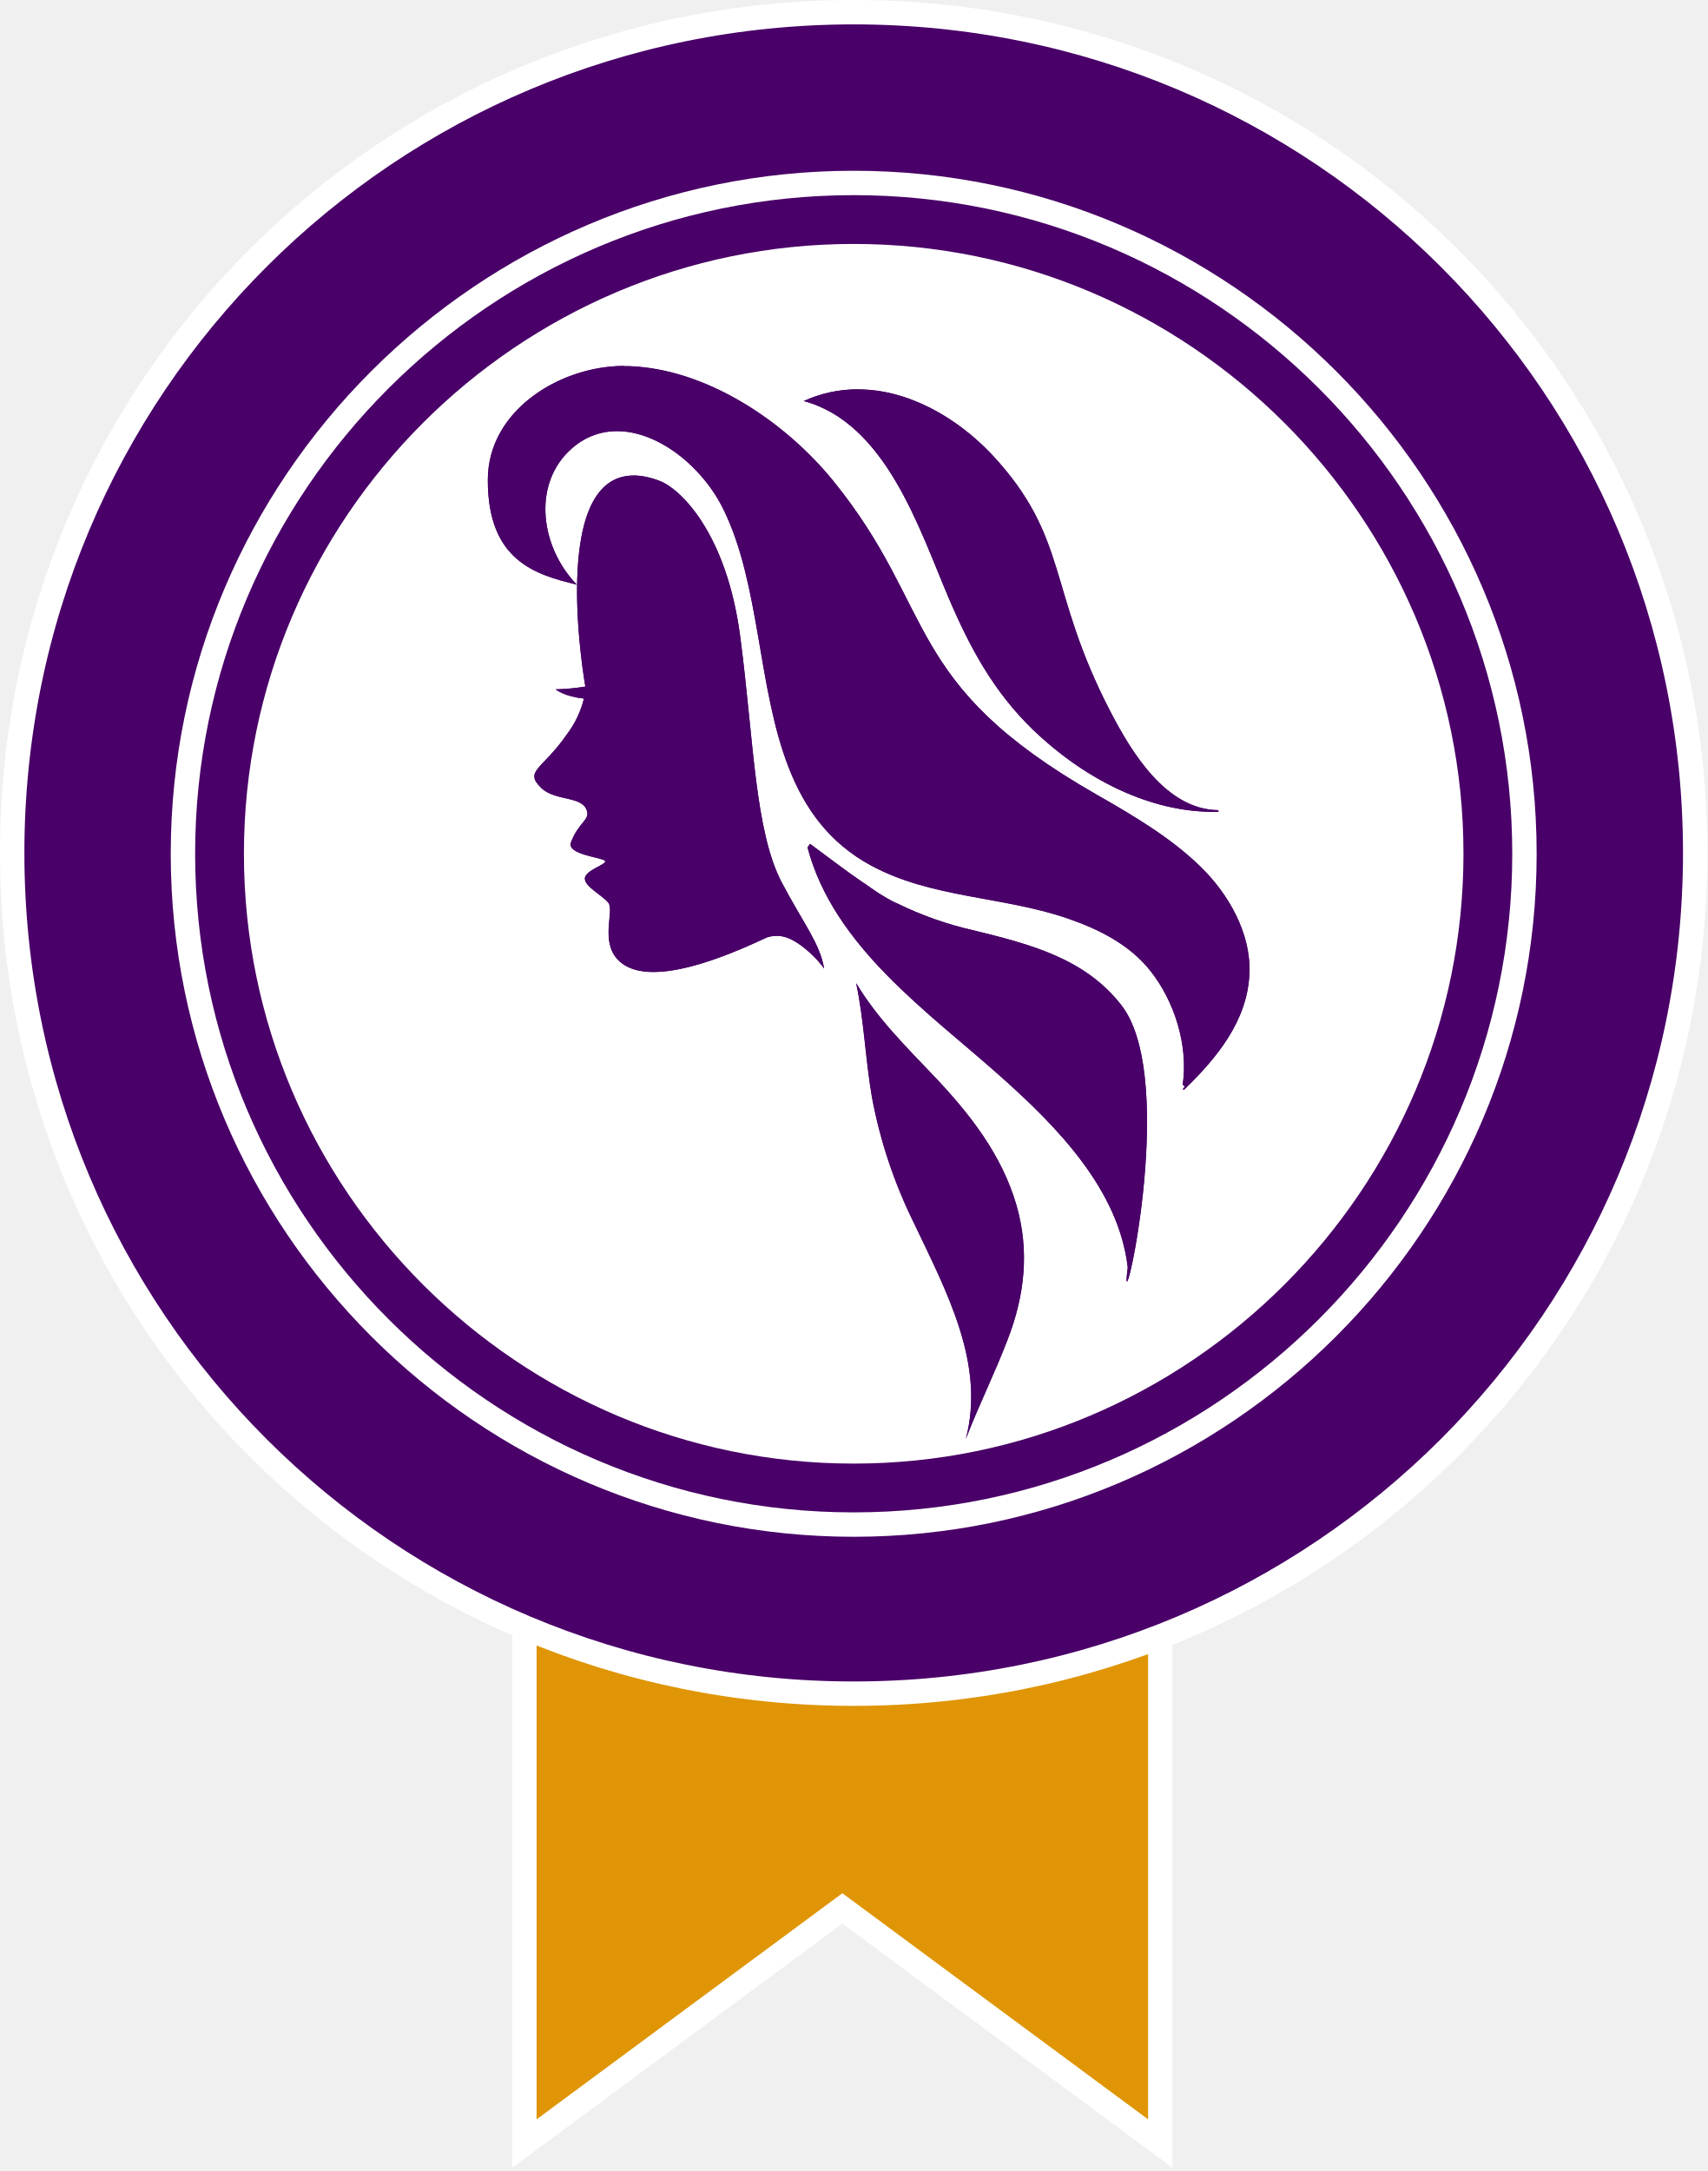
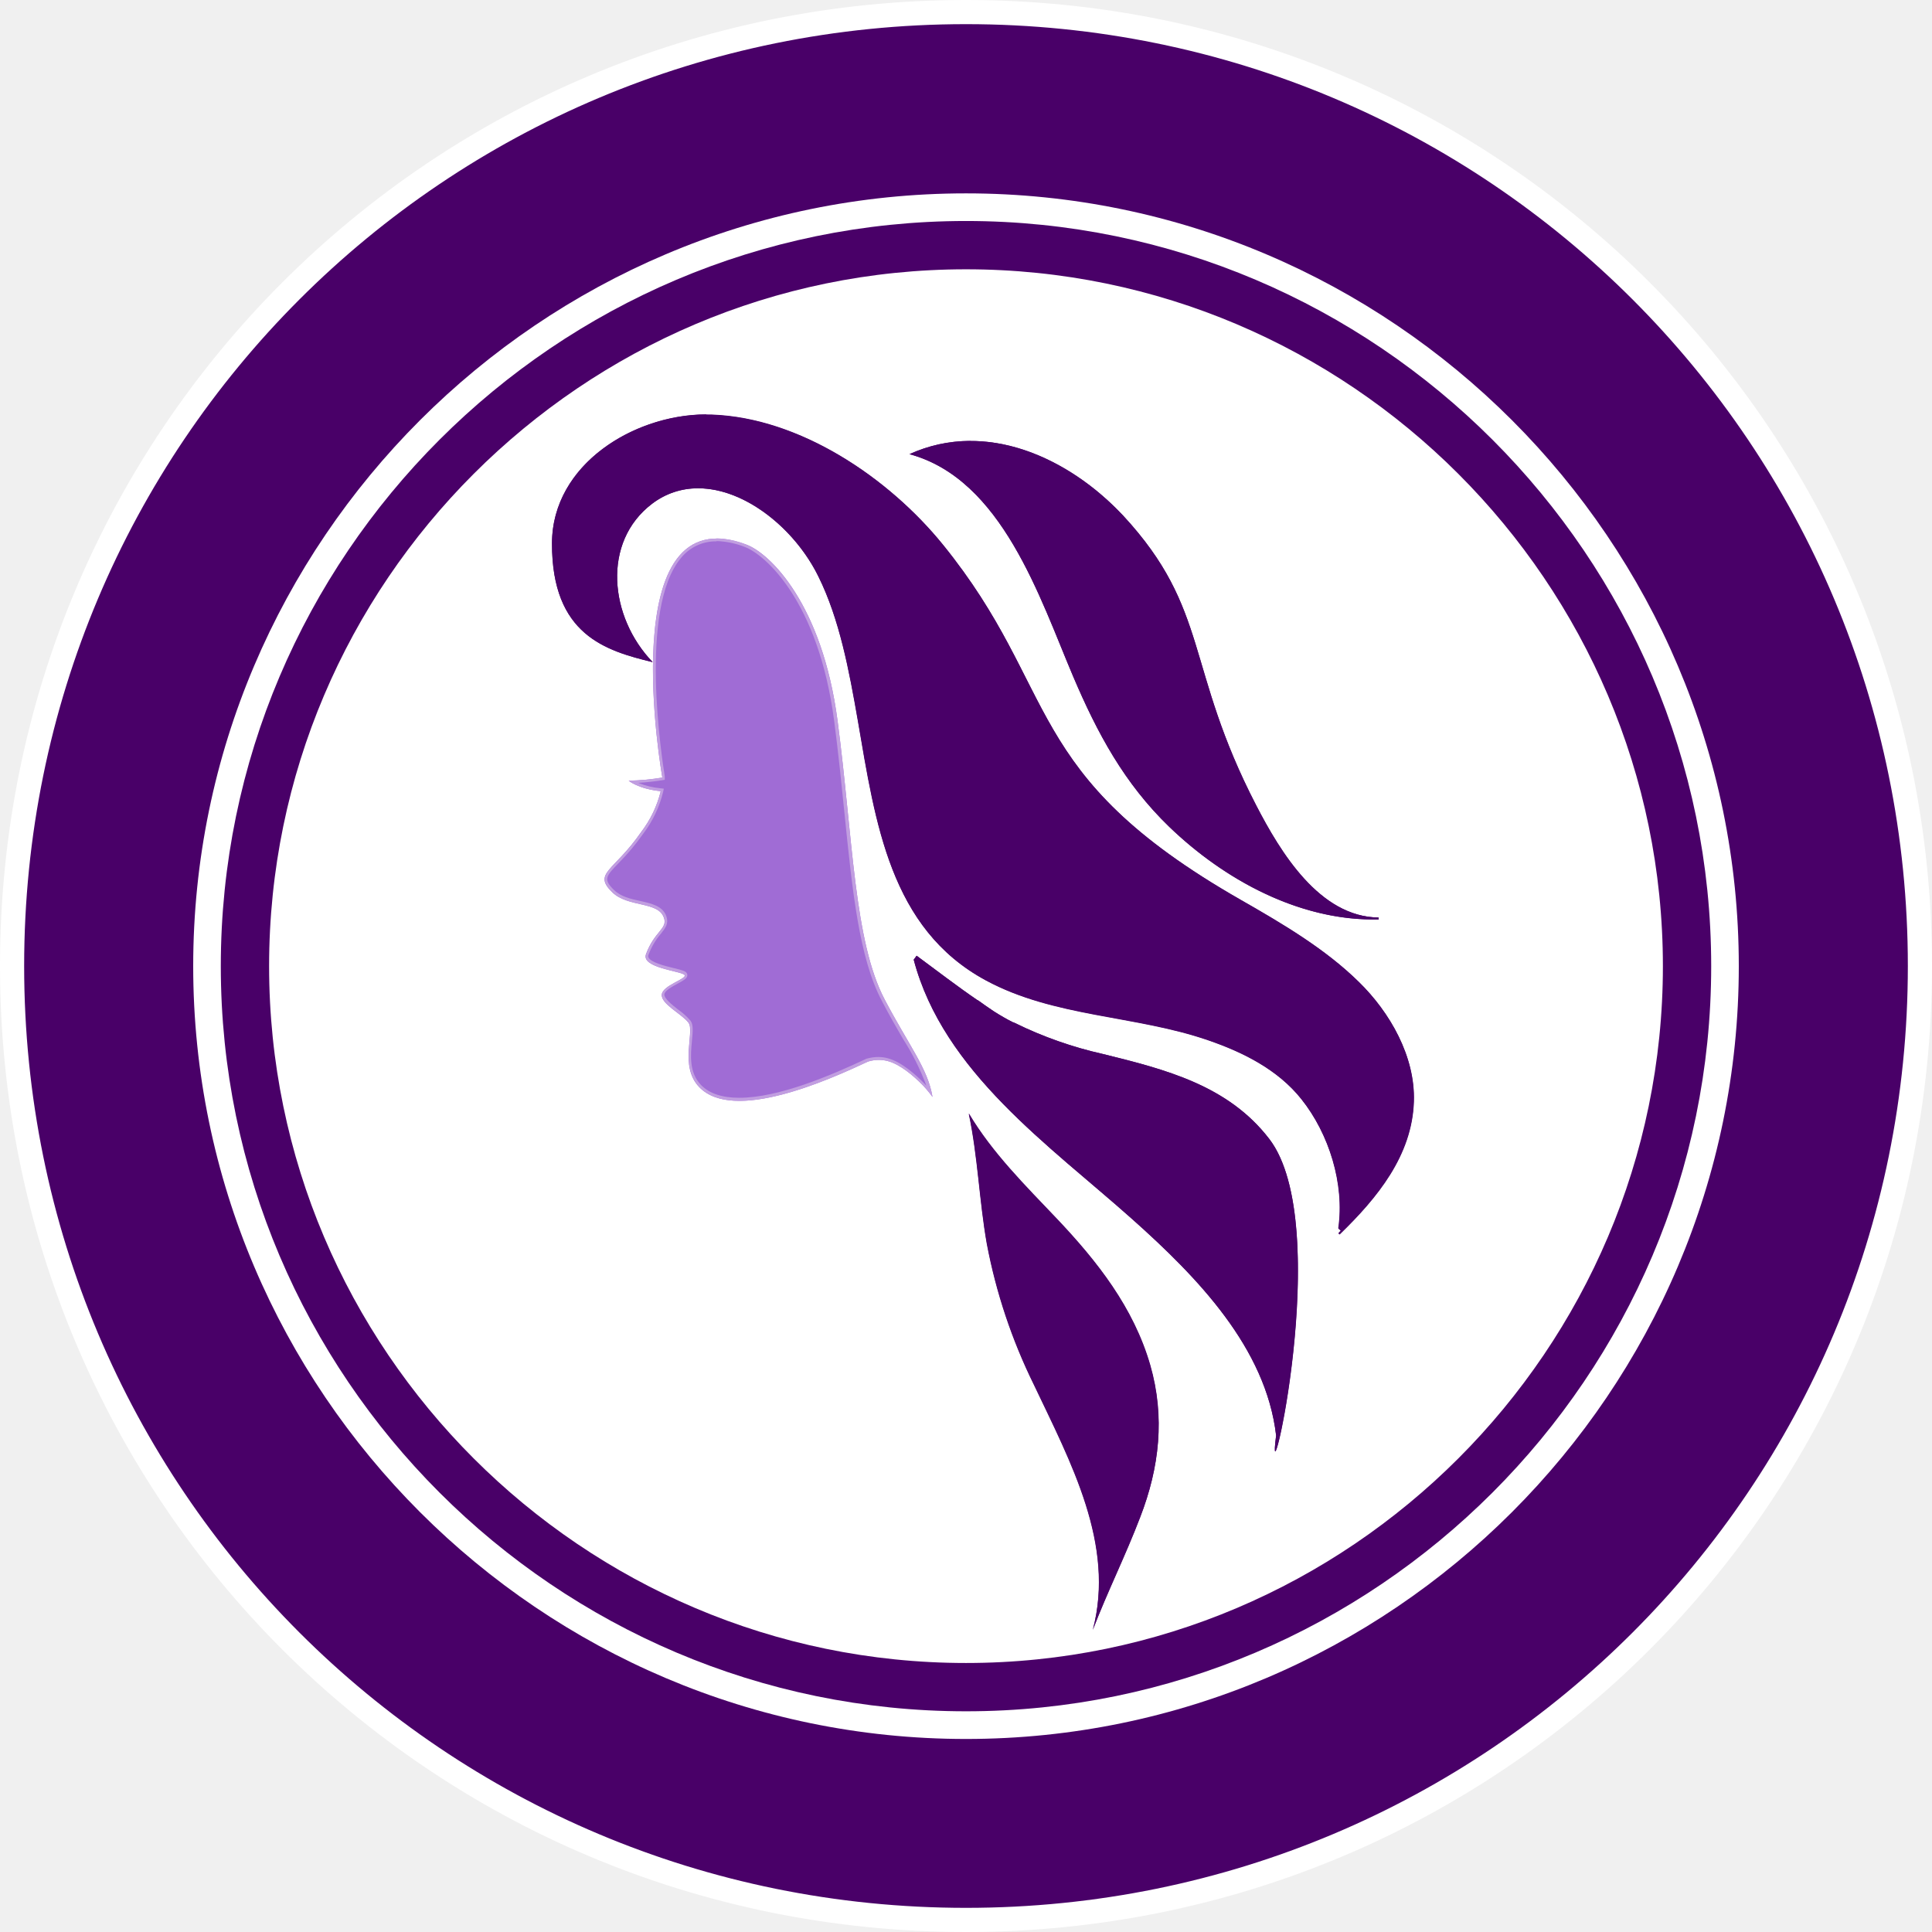
- <svg xmlns="http://www.w3.org/2000/svg" width="70" height="89" viewBox="0 0 70 89" fill="none">
-   <path d="M22 61.5H21.5V62V86.883V87.874L22.297 87.285L34.535 78.235L46.773 87.285L47.57 87.874V86.883V62V61.5H47.07H22Z" fill="#DF9505" stroke="white" />
-   <path d="M69.5 34.966C69.5 54.056 54.109 69.432 35 69.432C15.891 69.432 0.5 54.056 0.5 34.966C0.5 15.877 15.891 0.5 35 0.5C54.109 0.5 69.5 15.877 69.5 34.966Z" fill="#490068" stroke="white" />
-   <path d="M35 63C19.582 63 7 50.418 7 35C7 19.582 19.582 7 35 7C50.418 7 63 19.582 63 35C63 50.418 50.418 63 35 63Z" fill="white" />
-   <path d="M35 61C20.685 61 9 49.315 9 35C9 20.685 20.685 9 35 9C49.315 9 61 20.685 61 35C61 49.315 49.315 61 35 61Z" stroke="#490068" stroke-width="2" />
-   <path d="M35.105 40.299C35.956 41.73 37.148 42.907 38.294 44.111C39.759 45.655 41.075 47.327 41.678 49.41C42.217 51.284 42.012 53.109 41.314 54.91C40.784 56.297 40.128 57.607 39.599 58.986C40.419 55.897 38.796 52.915 37.464 50.111C36.668 48.496 36.094 46.779 35.759 45.009C35.484 43.453 35.433 41.841 35.105 40.299Z" fill="#490068" />
-   <path d="M46.237 51.96C45.87 48.79 43.391 46.234 41.012 44.118C38.036 41.466 34.182 38.807 33.107 34.737L33.212 34.595C33.949 35.138 34.662 35.688 35.405 36.196H35.417C35.615 36.338 35.812 36.477 36.01 36.608C36.239 36.752 36.47 36.887 36.706 37.004C36.706 37.004 36.717 37.004 36.725 37.004L36.751 37.018C37.772 37.522 38.85 37.902 39.961 38.151C42.221 38.708 44.49 39.283 45.984 41.221C48.393 44.34 45.822 55.13 46.237 51.96Z" fill="#490068" />
-   <path d="M49.919 33.23H49.951V33.281C47.117 33.352 44.372 31.86 42.366 29.93C40.737 28.361 39.757 26.538 38.882 24.481C37.674 21.642 36.312 17.348 32.953 16.441C35.719 15.182 38.725 16.567 40.688 18.658C43.85 22.066 42.923 24.154 45.518 29.16C46.387 30.836 47.806 33.192 49.951 33.212V33.227L49.919 33.23Z" fill="#490068" />
-   <path d="M23.625 18.236C21.799 19.623 22.075 22.337 23.648 23.968C21.955 23.556 19.992 22.993 20 19.666C20.01 16.74 23.128 14.911 25.797 15.006C28.994 15.123 32.2 17.297 34.158 19.708C38.453 25 36.943 27.994 44.951 32.568C46.498 33.451 48.02 34.351 49.231 35.54C50.358 36.639 51.277 38.24 51.221 39.863C51.158 41.823 49.887 43.358 48.545 44.66C48.518 44.69 48.482 44.642 48.508 44.615L48.577 44.543L48.502 44.472C48.502 44.472 48.488 44.472 48.486 44.458C48.719 42.851 48.148 41.03 47.144 39.776C46.291 38.706 45.024 38.076 43.757 37.642C41.127 36.736 38.186 36.816 35.708 35.476C32.243 33.604 31.715 29.784 31.079 26.086C30.757 24.236 30.411 22.411 29.656 20.879C28.542 18.587 25.676 16.69 23.625 18.236ZM50.897 41.264C50.52 42.244 49.947 43.136 49.214 43.886C49.949 43.137 50.522 42.245 50.897 41.264V41.264Z" fill="#490068" />
-   <path d="M23.941 28.638C23.127 28.557 22.779 28.26 22.779 28.26C23.187 28.251 23.595 28.213 23.998 28.147C23.998 28.133 22.152 17.859 27.059 19.72C27.905 20.043 29.791 21.862 30.348 26.096C30.905 30.33 30.941 34.073 32.057 36.188C32.939 37.86 33.621 38.684 33.787 39.706C33.753 39.661 33.719 39.613 33.684 39.57C33.605 39.471 33.522 39.372 33.439 39.286C33.091 38.93 32.609 38.526 32.172 38.409C31.934 38.345 31.683 38.351 31.449 38.425C30.008 39.098 26.579 40.636 25.336 39.352C24.595 38.587 25.19 37.335 24.941 37.014C24.692 36.693 23.953 36.346 23.976 36.005C24 35.664 24.899 35.434 24.802 35.292C24.706 35.149 23.221 35.04 23.405 34.537C23.712 33.707 24.196 33.62 24.055 33.223C23.858 32.617 22.755 32.855 22.184 32.298C21.465 31.599 22.243 31.545 23.229 30.118C23.566 29.679 23.808 29.175 23.941 28.638V28.638Z" fill="#490068" />
-   <path d="M35.302 40.797C35.423 41.492 35.5 42.199 35.579 42.889C35.658 43.578 35.735 44.3 35.858 44.991C36.188 46.755 36.758 48.464 37.553 50.072L37.86 50.708C38.994 53.068 40.162 55.497 39.877 58.039C40.041 57.653 40.212 57.268 40.377 56.892C40.664 56.238 40.961 55.562 41.221 54.885C41.966 52.962 42.085 51.185 41.583 49.447C40.955 47.268 39.532 45.57 38.223 44.191L37.828 43.782C36.939 42.855 36.022 41.898 35.297 40.81L35.302 40.797ZM35.099 40.313C35.951 41.744 37.142 42.921 38.289 44.125C39.753 45.669 41.069 47.341 41.672 49.424C42.212 51.298 42.006 53.123 41.308 54.924C40.779 56.311 40.123 57.621 39.593 59C40.413 55.911 38.791 52.929 37.459 50.125C36.662 48.51 36.088 46.793 35.753 45.023C35.478 43.468 35.427 41.853 35.099 40.313V40.313Z" fill="#490068" />
-   <path d="M33.241 34.724L33.223 34.747C34.113 38.104 36.881 40.458 39.565 42.74C40.095 43.19 40.595 43.614 41.083 44.05C43.439 46.145 45.895 48.701 46.322 51.808C46.598 50.461 46.782 49.097 46.873 47.726C47.024 45.546 46.978 42.665 45.913 41.286C44.427 39.356 42.148 38.795 39.945 38.255C38.828 38.005 37.744 37.626 36.715 37.123H36.706L36.676 37.111C36.445 36.992 36.209 36.856 35.972 36.705C35.775 36.576 35.577 36.438 35.38 36.293H35.37C34.826 35.92 34.287 35.518 33.763 35.128L33.253 34.745L33.241 34.724ZM33.231 34.609C33.968 35.151 34.682 35.702 35.425 36.21H35.437C35.634 36.352 35.832 36.491 36.03 36.622C36.259 36.766 36.49 36.901 36.725 37.018C36.725 37.018 36.737 37.018 36.745 37.018L36.771 37.032C37.786 37.53 38.857 37.905 39.961 38.151C42.221 38.708 44.49 39.283 45.984 41.221C48.089 43.947 46.379 52.537 46.203 52.537C46.178 52.537 46.184 52.36 46.235 51.96C45.868 48.79 43.389 46.234 41.01 44.118C38.034 41.466 34.18 38.807 33.105 34.737L33.209 34.595L33.231 34.609Z" fill="#490068" />
-   <path d="M35.17 16.054C34.51 16.053 33.855 16.177 33.241 16.419C36.081 17.362 37.449 20.71 38.553 23.417C38.7 23.776 38.838 24.113 38.974 24.436C39.763 26.267 40.713 28.191 42.439 29.861C44.415 31.755 46.757 32.926 48.992 33.148C47.354 32.581 46.198 30.689 45.435 29.209C44.6 27.59 43.938 25.888 43.459 24.131C42.887 22.209 42.435 20.693 40.617 18.727C39.035 17.035 37.043 16.062 35.172 16.062L35.17 16.054ZM35.172 15.963C37.235 15.963 39.243 17.12 40.69 18.66C43.852 22.068 42.925 24.156 45.52 29.161C46.389 30.838 47.808 33.194 49.953 33.213V33.229V33.281H49.755C46.988 33.281 44.324 31.812 42.364 29.928C40.735 28.359 39.755 26.536 38.879 24.479C37.672 21.64 36.31 17.346 32.951 16.439C33.647 16.122 34.403 15.958 35.168 15.959L35.172 15.963Z" fill="#490068" />
-   <path d="M25.587 15.101C22.943 15.101 20.107 16.936 20.099 19.658C20.099 22.777 21.828 23.401 23.36 23.788C22.593 22.892 22.204 21.732 22.273 20.554C22.3 20.085 22.43 19.627 22.651 19.213C22.873 18.799 23.183 18.439 23.557 18.156C24.057 17.775 24.669 17.57 25.297 17.576C27.176 17.576 28.959 19.215 29.747 20.831C30.492 22.341 30.836 24.095 31.178 26.066L31.251 26.492C31.844 29.992 32.467 33.61 35.757 35.387C37.208 36.18 38.854 36.471 40.447 36.762C41.579 36.943 42.697 37.208 43.791 37.555C45.389 38.104 46.48 38.791 47.223 39.722C48.269 41.026 48.804 42.869 48.593 44.428L48.621 44.456C48.818 44.268 49.002 44.074 49.188 43.872L49.142 43.83C49.978 42.917 50.508 42.096 50.804 41.244L50.862 41.264C51.019 40.814 51.107 40.343 51.123 39.867C51.17 38.45 50.437 36.863 49.162 35.619C47.988 34.466 46.538 33.6 44.901 32.665C39.65 29.667 38.462 27.315 37.087 24.61C36.34 23.136 35.567 21.612 34.081 19.783C32.397 17.709 29.218 15.242 25.793 15.117H25.595L25.587 15.101ZM25.595 15.018H25.804C29.002 15.135 32.208 17.308 34.166 19.72C38.461 25.012 36.951 28.006 44.959 32.579C46.506 33.463 48.028 34.363 49.239 35.552C50.366 36.651 51.285 38.252 51.229 39.875C51.166 41.835 49.895 43.37 48.553 44.672C48.551 44.675 48.549 44.678 48.546 44.679C48.543 44.681 48.539 44.682 48.536 44.682C48.53 44.681 48.524 44.678 48.52 44.675C48.515 44.671 48.511 44.666 48.51 44.66C48.508 44.654 48.507 44.648 48.508 44.642C48.509 44.637 48.512 44.631 48.516 44.627L48.585 44.555L48.51 44.484C48.506 44.483 48.503 44.482 48.501 44.479C48.498 44.477 48.496 44.474 48.496 44.47C48.729 42.863 48.158 41.042 47.154 39.788C46.3 38.718 45.034 38.088 43.767 37.654C41.136 36.748 38.196 36.828 35.718 35.488C32.253 33.616 31.725 29.796 31.089 26.098C30.767 24.247 30.421 22.422 29.666 20.891C28.824 19.161 27.014 17.675 25.297 17.675C24.693 17.671 24.105 17.869 23.625 18.236C21.799 19.623 22.075 22.337 23.648 23.968C21.955 23.556 19.992 22.993 20 19.666C20 16.815 22.965 15 25.587 15L25.595 15.018ZM49.214 43.886C49.949 43.137 50.522 42.245 50.897 41.264C50.52 42.244 49.947 43.136 49.214 43.886V43.886Z" fill="#490068" />
-   <path d="M25.97 19.595C25.724 19.589 25.48 19.64 25.257 19.743C25.033 19.846 24.836 19.999 24.68 20.189C23.127 22.03 23.99 27.487 24.087 28.103C24.089 28.118 24.089 28.132 24.087 28.147V28.226L24.006 28.24C23.71 28.287 23.413 28.319 23.125 28.337C23.386 28.443 23.662 28.51 23.943 28.535L24.052 28.547L24.03 28.654C23.896 29.205 23.651 29.723 23.308 30.174C23.039 30.556 22.738 30.915 22.409 31.246C21.957 31.715 21.848 31.826 22.249 32.217C22.496 32.456 22.854 32.54 23.202 32.613C23.623 32.708 24.022 32.799 24.148 33.178C24.233 33.437 24.107 33.594 23.951 33.792C23.756 34.018 23.602 34.277 23.498 34.557C23.49 34.573 23.486 34.59 23.486 34.608C23.486 34.626 23.49 34.644 23.498 34.66C23.593 34.84 24.081 34.961 24.405 35.04C24.729 35.119 24.83 35.147 24.88 35.221C24.89 35.237 24.898 35.255 24.901 35.274C24.905 35.293 24.904 35.313 24.899 35.331C24.876 35.431 24.749 35.498 24.559 35.601C24.37 35.704 24.079 35.858 24.071 35.997C24.063 36.136 24.334 36.362 24.573 36.546C24.736 36.659 24.885 36.792 25.016 36.942C25.128 37.091 25.103 37.339 25.071 37.672C25.022 38.183 24.96 38.819 25.397 39.271C25.696 39.58 26.162 39.736 26.781 39.736C28.213 39.736 30.101 38.93 31.395 38.322C31.535 38.282 31.679 38.261 31.824 38.26C31.942 38.26 32.059 38.276 32.172 38.308C32.682 38.444 33.212 38.934 33.484 39.213L33.565 39.3C33.344 38.706 33.06 38.137 32.718 37.604C32.486 37.208 32.227 36.762 31.945 36.217C31.128 34.666 30.881 32.242 30.597 29.437C30.488 28.363 30.376 27.257 30.223 26.092C29.648 21.719 27.7 20.07 26.998 19.803C26.663 19.668 26.306 19.594 25.945 19.585L25.97 19.595ZM25.945 19.486C26.318 19.494 26.687 19.57 27.034 19.71C27.905 20.043 29.791 21.862 30.348 26.096C30.905 30.33 30.941 34.073 32.057 36.187C32.939 37.86 33.621 38.684 33.787 39.706C33.753 39.661 33.719 39.613 33.684 39.57C33.605 39.471 33.522 39.372 33.439 39.286C33.091 38.93 32.609 38.526 32.172 38.409C32.067 38.38 31.959 38.365 31.85 38.365C31.716 38.367 31.583 38.386 31.455 38.425C30.415 38.912 28.338 39.847 26.797 39.847C26.204 39.847 25.688 39.709 25.342 39.352C24.601 38.587 25.196 37.335 24.947 37.014C24.698 36.693 23.959 36.346 23.982 36.005C24.006 35.664 24.905 35.434 24.808 35.292C24.712 35.149 23.227 35.04 23.411 34.537C23.718 33.707 24.202 33.62 24.061 33.223C23.864 32.617 22.761 32.855 22.19 32.298C21.47 31.598 22.249 31.545 23.235 30.118C23.57 29.678 23.81 29.174 23.941 28.636C23.127 28.555 22.779 28.258 22.779 28.258C23.187 28.249 23.595 28.211 23.998 28.145C23.998 28.131 22.447 19.494 25.974 19.494L25.945 19.486Z" fill="#490068" />
+ <svg xmlns="http://www.w3.org/2000/svg" width="80" height="80" viewBox="0 0 80 80" fill="none">
+   <path d="M79.5 40C79.5 61.878 61.878 79.5 40 79.5C18.122 79.5 0.5 61.878 0.5 40C0.5 18.122 18.122 0.5 40 0.5C61.878 0.5 79.5 18.122 79.5 40Z" fill="#490068" stroke="white" />
+   <path d="M40 72.007C22.38 72.007 8 57.627 8 40.007C8 22.387 22.38 8.007 40 8.007C57.62 8.007 72 22.387 72 40.007C72 57.627 57.62 72.007 40 72.007Z" fill="white" />
+   <path d="M40 69.861C23.561 69.861 10.143 56.444 10.143 40.006C10.143 23.569 23.561 10.151 40 10.151C56.439 10.151 69.857 23.569 69.857 40.006C69.857 56.444 56.439 69.861 40 69.861Z" stroke="#490068" stroke-width="2" />
+   <path d="M40.119 46.1C41.093 47.737 42.455 49.083 43.765 50.462C45.438 52.227 46.943 54.14 47.632 56.523C48.248 58.667 48.014 60.755 47.216 62.815C46.611 64.402 45.861 65.9 45.255 67.478C46.193 63.944 44.339 60.532 42.816 57.325C41.906 55.477 41.25 53.514 40.867 51.488C40.553 49.709 40.494 47.864 40.119 46.1Z" fill="#490068" />
+   <path d="M52.843 59.44C52.422 55.814 49.59 52.89 46.871 50.469C43.469 47.436 39.065 44.394 37.836 39.738L37.956 39.575C38.798 40.196 39.614 40.826 40.463 41.407H40.477C40.702 41.57 40.928 41.728 41.154 41.878C41.416 42.044 41.68 42.198 41.949 42.331C41.949 42.331 41.963 42.331 41.972 42.331L42.001 42.347C43.168 42.924 44.4 43.359 45.669 43.644C48.253 44.281 50.846 44.938 52.553 47.155C55.307 50.723 52.368 63.067 52.843 59.44Z" fill="#490068" />
+   <path d="M57.05 38.013H57.087V38.072C53.848 38.153 50.711 36.446 48.418 34.239C46.557 32.443 45.437 30.358 44.436 28.005C43.056 24.757 41.5 19.845 37.66 18.807C40.822 17.368 44.258 18.952 46.5 21.343C50.114 25.242 49.055 27.631 52.02 33.357C53.014 35.275 54.636 37.97 57.087 37.992V38.01L57.05 38.013Z" fill="#490068" />
+   <path d="M27 20.86C24.913 22.447 25.229 25.552 27.027 27.418C25.091 26.946 22.848 26.303 22.857 22.497C22.869 19.149 26.433 17.057 29.482 17.166C33.136 17.299 36.8 19.786 39.038 22.544C43.946 28.599 42.22 32.024 51.372 37.255C53.141 38.266 54.88 39.295 56.264 40.655C57.552 41.913 58.602 43.745 58.539 45.601C58.467 47.843 57.014 49.6 55.481 51.089C55.449 51.123 55.408 51.069 55.438 51.037L55.517 50.955L55.431 50.874C55.431 50.874 55.415 50.874 55.413 50.858C55.679 49.02 55.027 46.936 53.879 45.502C52.904 44.278 51.456 43.557 50.008 43.06C47.002 42.024 43.641 42.115 40.809 40.583C36.849 38.441 36.246 34.071 35.519 29.841C35.151 27.724 34.756 25.636 33.893 23.884C32.619 21.262 29.344 19.092 27 20.86ZM58.168 47.204C57.737 48.325 57.083 49.345 56.244 50.203C57.084 49.346 57.739 48.325 58.168 47.204Z" fill="#490068" />
+   <path d="M27.36 32.761C26.43 32.668 26.032 32.328 26.032 32.328C26.499 32.318 26.965 32.275 27.426 32.199C27.426 32.183 25.316 20.43 30.924 22.558C31.891 22.928 34.046 25.009 34.683 29.853C35.32 34.697 35.361 38.978 36.637 41.397C37.644 43.31 38.423 44.253 38.613 45.423C38.575 45.371 38.536 45.316 38.496 45.266C38.406 45.153 38.311 45.04 38.216 44.942C37.818 44.534 37.267 44.072 36.768 43.938C36.496 43.866 36.209 43.872 35.941 43.956C34.294 44.727 30.376 46.486 28.955 45.017C28.108 44.142 28.788 42.709 28.503 42.342C28.218 41.975 27.374 41.578 27.401 41.188C27.428 40.799 28.456 40.536 28.345 40.373C28.234 40.209 26.538 40.085 26.748 39.509C27.098 38.559 27.651 38.459 27.491 38.006C27.265 37.312 26.005 37.584 25.352 36.947C24.53 36.147 25.42 36.086 26.547 34.454C26.931 33.952 27.208 33.376 27.36 32.761Z" fill="#A06CD5" />
+   <path d="M40.345 46.67C40.483 47.465 40.571 48.275 40.661 49.063C40.752 49.852 40.84 50.677 40.98 51.468C41.357 53.486 42.009 55.441 42.918 57.28L43.268 58.008C44.565 60.707 45.9 63.486 45.574 66.394C45.762 65.953 45.956 65.513 46.146 65.082C46.473 64.334 46.812 63.561 47.11 62.786C47.962 60.587 48.097 58.554 47.523 56.566C46.805 54.073 45.179 52.13 43.684 50.553L43.232 50.086C42.215 49.025 41.167 47.93 40.338 46.685L40.345 46.67ZM40.112 46.117C41.086 47.753 42.448 49.1 43.758 50.478C45.432 52.243 46.936 54.157 47.625 56.539C48.242 58.683 48.007 60.771 47.209 62.831C46.604 64.418 45.854 65.916 45.249 67.494C46.186 63.96 44.332 60.549 42.809 57.341C41.899 55.493 41.243 53.53 40.86 51.505C40.546 49.725 40.487 47.878 40.112 46.117Z" fill="#490068" />
+   <path d="M37.99 39.722L37.969 39.75C38.986 43.589 42.15 46.282 45.217 48.894C45.823 49.408 46.394 49.893 46.952 50.392C49.644 52.788 52.452 55.712 52.94 59.266C53.254 57.725 53.465 56.166 53.57 54.596C53.741 52.103 53.689 48.807 52.472 47.23C50.773 45.022 48.169 44.38 45.651 43.762C44.375 43.477 43.136 43.042 41.96 42.467H41.949L41.915 42.454C41.651 42.318 41.382 42.161 41.111 41.989C40.885 41.842 40.659 41.683 40.434 41.518H40.422C39.801 41.092 39.185 40.631 38.586 40.185L38.003 39.747L37.99 39.722ZM37.978 39.591C38.821 40.212 39.636 40.842 40.486 41.422H40.499C40.725 41.586 40.951 41.744 41.177 41.894C41.439 42.059 41.703 42.214 41.972 42.347C41.972 42.347 41.985 42.347 41.994 42.347L42.024 42.363C43.184 42.932 44.408 43.362 45.669 43.644C48.253 44.281 50.846 44.938 52.553 47.155C54.959 50.274 53.005 60.1 52.804 60.1C52.775 60.1 52.781 59.898 52.84 59.44C52.42 55.814 49.588 52.89 46.868 50.469C43.467 47.436 39.063 44.394 37.834 39.738L37.954 39.575L37.978 39.591Z" fill="#490068" />
+   <path d="M40.194 18.365C39.44 18.363 38.692 18.505 37.99 18.782C41.236 19.861 42.798 23.691 44.061 26.788C44.228 27.198 44.386 27.583 44.542 27.953C45.443 30.047 46.53 32.248 48.501 34.159C50.76 36.326 53.437 37.666 55.991 37.919C54.119 37.271 52.797 35.106 51.925 33.413C50.972 31.562 50.215 29.614 49.667 27.604C49.014 25.405 48.497 23.671 46.419 21.422C44.612 19.487 42.335 18.374 40.197 18.374L40.194 18.365ZM40.197 18.26C42.554 18.26 44.849 19.584 46.502 21.345C50.116 25.244 49.057 27.633 52.023 33.359C53.016 35.276 54.638 37.972 57.089 37.994V38.012V38.071H56.863C53.701 38.071 50.656 36.392 48.416 34.236C46.554 32.441 45.434 30.355 44.434 28.003C43.054 24.755 41.498 19.843 37.658 18.804C38.454 18.442 39.318 18.255 40.192 18.256L40.197 18.26Z" fill="#490068" />
+   <path d="M29.242 17.275C26.22 17.275 22.979 19.374 22.97 22.489C22.97 26.056 24.947 26.77 26.697 27.212C25.821 26.187 25.376 24.861 25.455 23.513C25.486 22.976 25.634 22.453 25.887 21.979C26.141 21.506 26.494 21.093 26.923 20.77C27.494 20.334 28.193 20.1 28.91 20.106C31.058 20.106 33.096 21.981 33.997 23.83C34.848 25.558 35.241 27.564 35.632 29.819L35.716 30.306C36.393 34.309 37.105 38.448 40.865 40.482C42.523 41.388 44.404 41.721 46.225 42.055C47.519 42.262 48.797 42.565 50.046 42.961C51.874 43.589 53.12 44.376 53.97 45.441C55.164 46.933 55.776 49.041 55.535 50.825L55.566 50.856C55.792 50.641 56.002 50.419 56.215 50.188L56.163 50.14C57.118 49.095 57.723 48.157 58.062 47.182L58.128 47.205C58.307 46.69 58.408 46.151 58.426 45.607C58.48 43.986 57.642 42.17 56.185 40.747C54.844 39.428 53.186 38.437 51.316 37.367C45.315 33.938 43.957 31.247 42.385 28.153C41.532 26.467 40.648 24.724 38.95 22.631C37.026 20.258 33.391 17.436 29.477 17.293H29.251L29.242 17.275ZM29.251 17.18H29.491C33.145 17.314 36.809 19.8 39.047 22.559C43.955 28.613 42.229 32.038 51.381 37.27C53.15 38.281 54.889 39.31 56.273 40.67C57.561 41.928 58.611 43.759 58.548 45.616C58.475 47.858 57.023 49.614 55.49 51.103C55.487 51.107 55.484 51.11 55.481 51.112C55.477 51.114 55.473 51.115 55.469 51.115C55.463 51.114 55.456 51.111 55.451 51.106C55.446 51.102 55.442 51.096 55.439 51.09C55.437 51.083 55.437 51.076 55.438 51.069C55.439 51.063 55.442 51.056 55.447 51.051L55.526 50.97L55.44 50.888C55.436 50.888 55.432 50.886 55.429 50.883C55.426 50.88 55.425 50.876 55.424 50.872C55.691 49.034 55.038 46.951 53.891 45.516C52.915 44.292 51.467 43.571 50.019 43.075C47.013 42.039 43.652 42.13 40.82 40.597C36.861 38.455 36.258 34.085 35.53 29.855C35.162 27.738 34.767 25.651 33.904 23.898C32.942 21.92 30.873 20.22 28.91 20.22C28.22 20.215 27.548 20.441 27 20.861C24.913 22.448 25.229 25.553 27.027 27.419C25.091 26.947 22.848 26.303 22.857 22.498C22.857 19.236 26.245 17.16 29.242 17.16L29.251 17.18ZM56.244 50.203C57.084 49.347 57.739 48.326 58.168 47.205C57.737 48.325 57.083 49.346 56.244 50.203Z" fill="#490068" />
+   <path d="M29.68 22.416C29.399 22.409 29.12 22.467 28.864 22.585C28.609 22.703 28.383 22.878 28.205 23.096C26.43 25.201 27.417 31.444 27.527 32.149C27.53 32.165 27.53 32.182 27.527 32.199V32.289L27.435 32.305C27.096 32.36 26.757 32.396 26.427 32.416C26.726 32.538 27.041 32.614 27.362 32.643L27.487 32.657L27.462 32.779C27.309 33.409 27.029 34.001 26.637 34.518C26.33 34.955 25.986 35.365 25.61 35.744C25.092 36.281 24.968 36.408 25.427 36.855C25.709 37.129 26.118 37.224 26.515 37.308C26.997 37.417 27.453 37.521 27.597 37.954C27.694 38.251 27.55 38.43 27.371 38.657C27.148 38.915 26.973 39.211 26.854 39.532C26.845 39.55 26.841 39.57 26.841 39.59C26.841 39.611 26.845 39.631 26.854 39.649C26.963 39.856 27.52 39.994 27.891 40.085C28.261 40.175 28.377 40.207 28.433 40.291C28.445 40.309 28.454 40.33 28.458 40.352C28.462 40.374 28.461 40.396 28.456 40.418C28.428 40.531 28.284 40.608 28.067 40.726C27.85 40.844 27.518 41.021 27.509 41.179C27.5 41.338 27.81 41.596 28.083 41.807C28.27 41.937 28.439 42.089 28.589 42.261C28.718 42.431 28.688 42.714 28.652 43.095C28.596 43.68 28.526 44.407 29.025 44.924C29.366 45.278 29.899 45.457 30.606 45.457C32.244 45.457 34.401 44.534 35.88 43.838C36.04 43.793 36.205 43.769 36.37 43.768C36.505 43.768 36.639 43.786 36.768 43.822C37.351 43.979 37.956 44.539 38.268 44.858L38.36 44.958C38.108 44.278 37.783 43.628 37.391 43.018C37.127 42.564 36.831 42.054 36.508 41.431C35.575 39.656 35.293 36.884 34.968 33.674C34.843 32.446 34.715 31.181 34.541 29.848C33.883 24.846 31.656 22.96 30.855 22.654C30.471 22.499 30.063 22.415 29.651 22.404L29.68 22.416ZM29.651 22.291C30.077 22.3 30.499 22.387 30.895 22.547C31.891 22.928 34.046 25.009 34.683 29.853C35.32 34.697 35.361 38.978 36.637 41.397C37.644 43.31 38.423 44.253 38.613 45.423C38.575 45.37 38.536 45.316 38.496 45.266C38.406 45.153 38.311 45.04 38.216 44.942C37.818 44.534 37.267 44.072 36.768 43.938C36.648 43.905 36.524 43.888 36.4 43.888C36.247 43.89 36.095 43.913 35.948 43.956C34.76 44.514 32.386 45.584 30.624 45.584C29.946 45.584 29.357 45.425 28.962 45.017C28.115 44.142 28.794 42.709 28.51 42.342C28.225 41.975 27.381 41.578 27.408 41.188C27.435 40.799 28.462 40.536 28.352 40.373C28.241 40.209 26.545 40.085 26.755 39.509C27.105 38.559 27.658 38.459 27.498 38.006C27.272 37.312 26.012 37.584 25.359 36.947C24.537 36.147 25.427 36.086 26.554 34.454C26.936 33.951 27.211 33.373 27.36 32.759C26.43 32.666 26.032 32.326 26.032 32.326C26.499 32.316 26.965 32.272 27.426 32.197C27.426 32.181 25.652 22.3 29.684 22.3L29.651 22.291Z" fill="#C19EE0" />
</svg>
